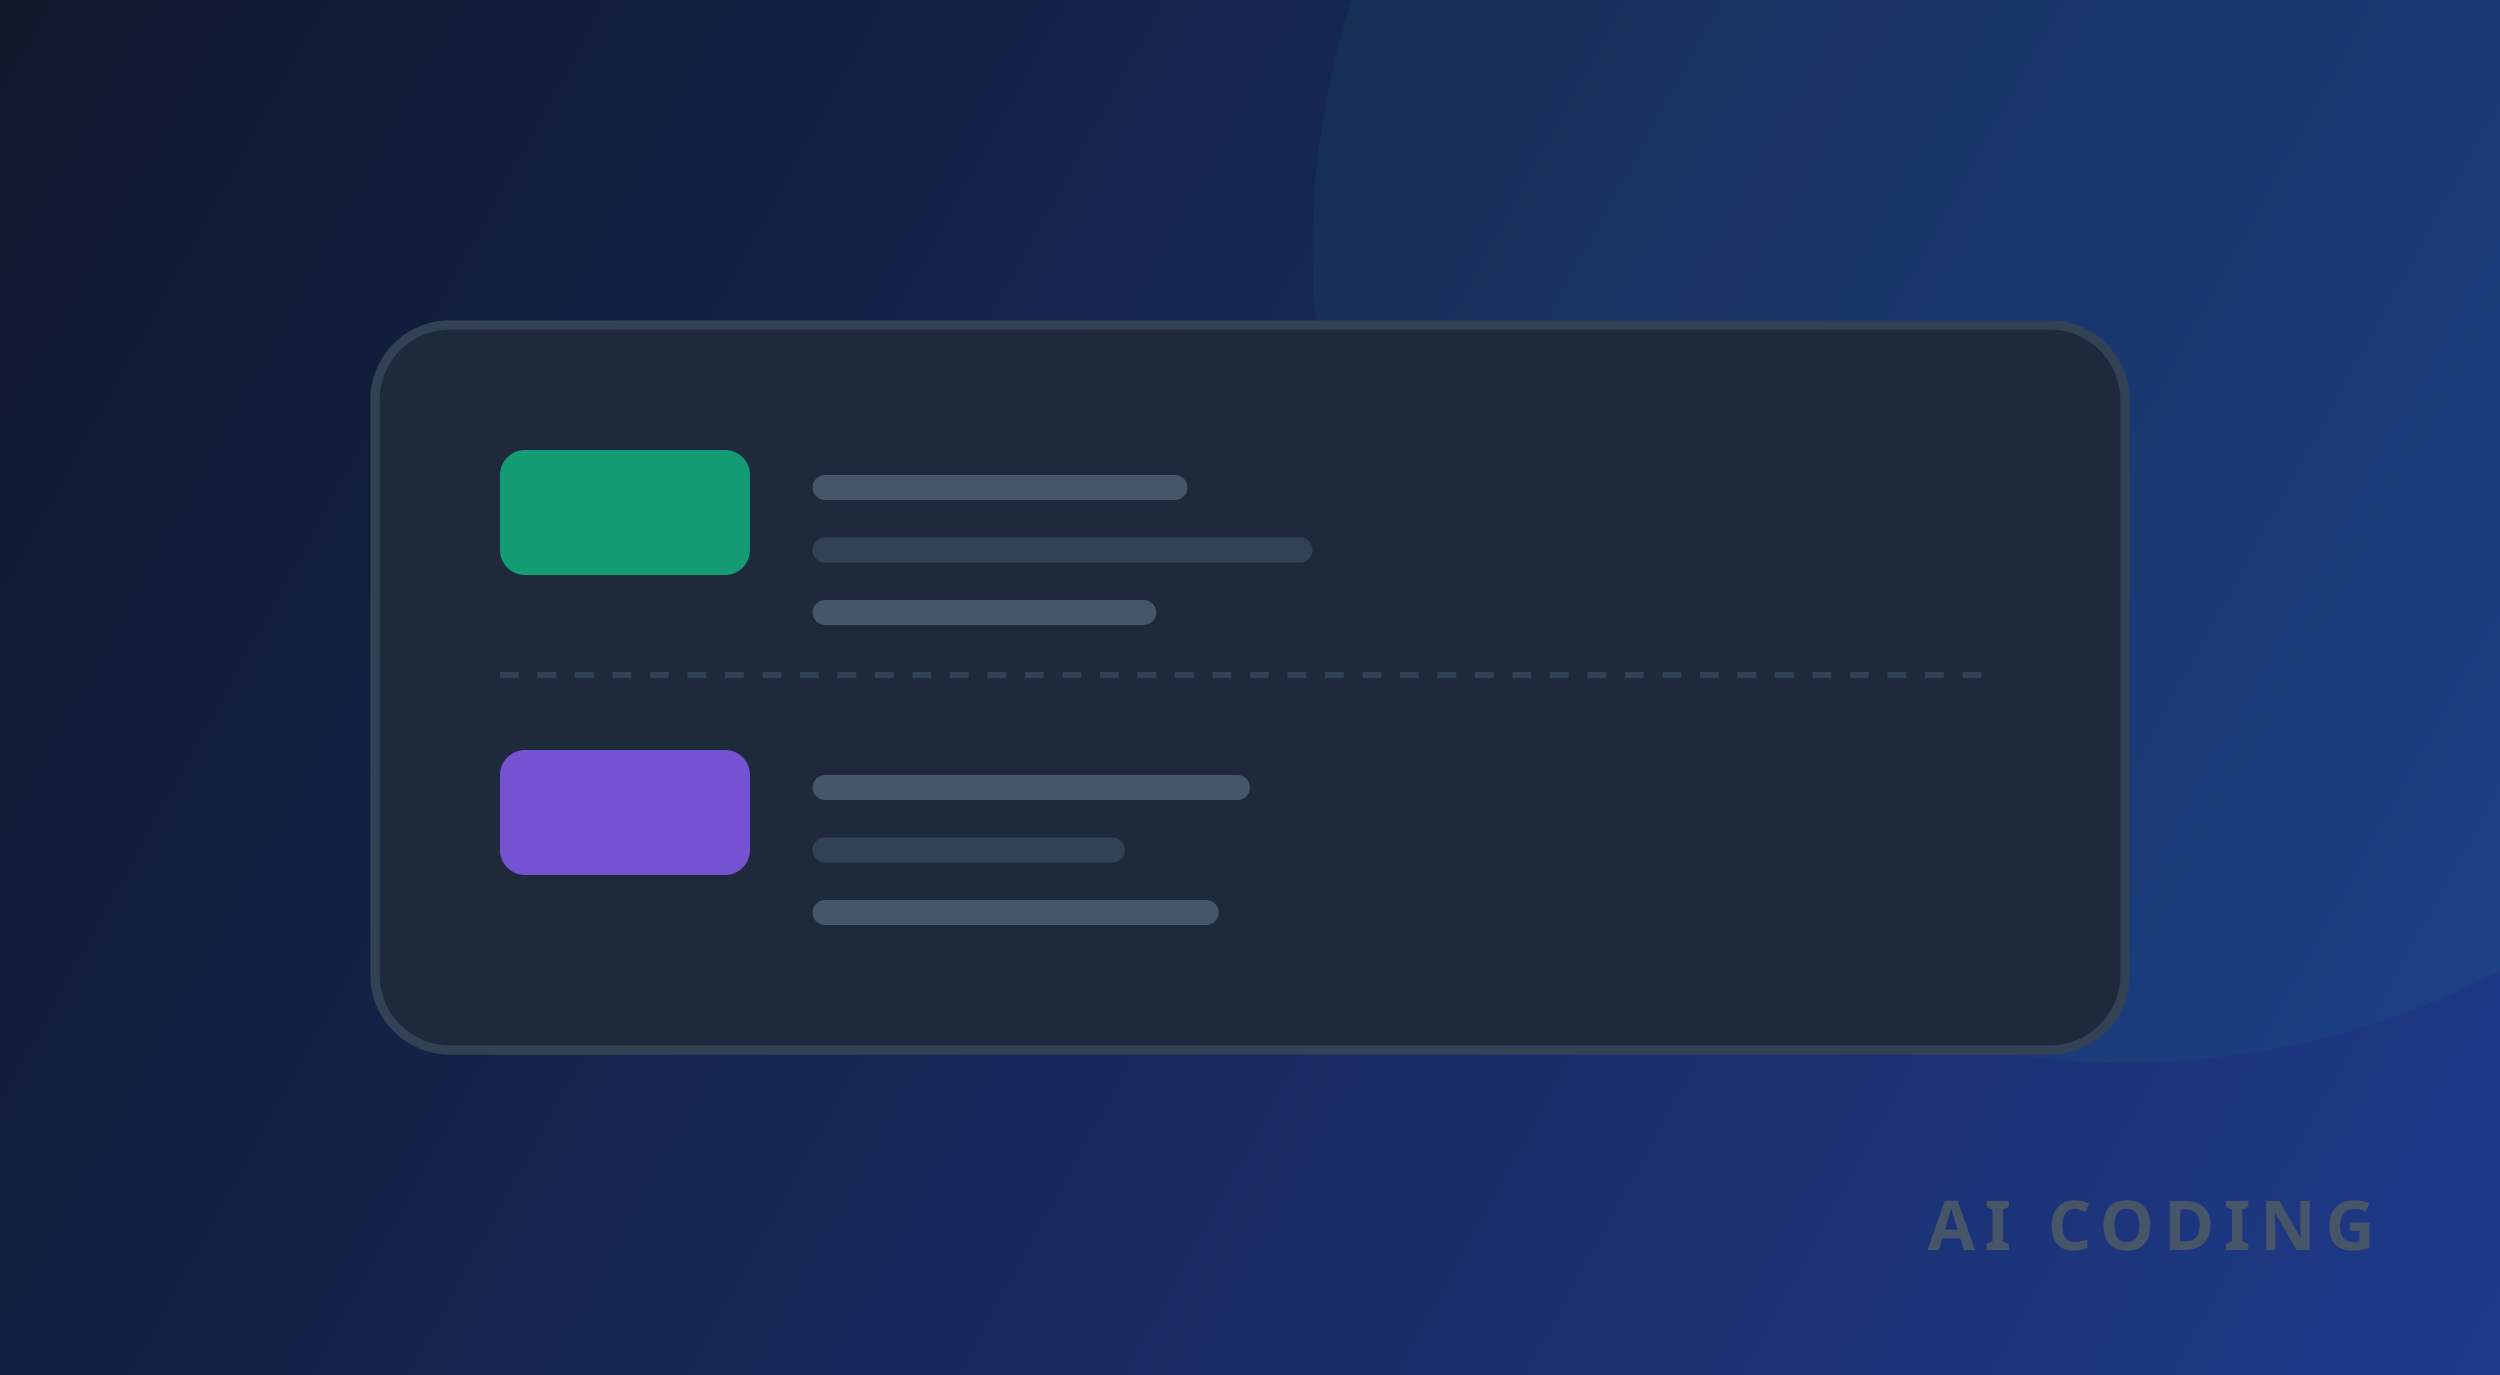
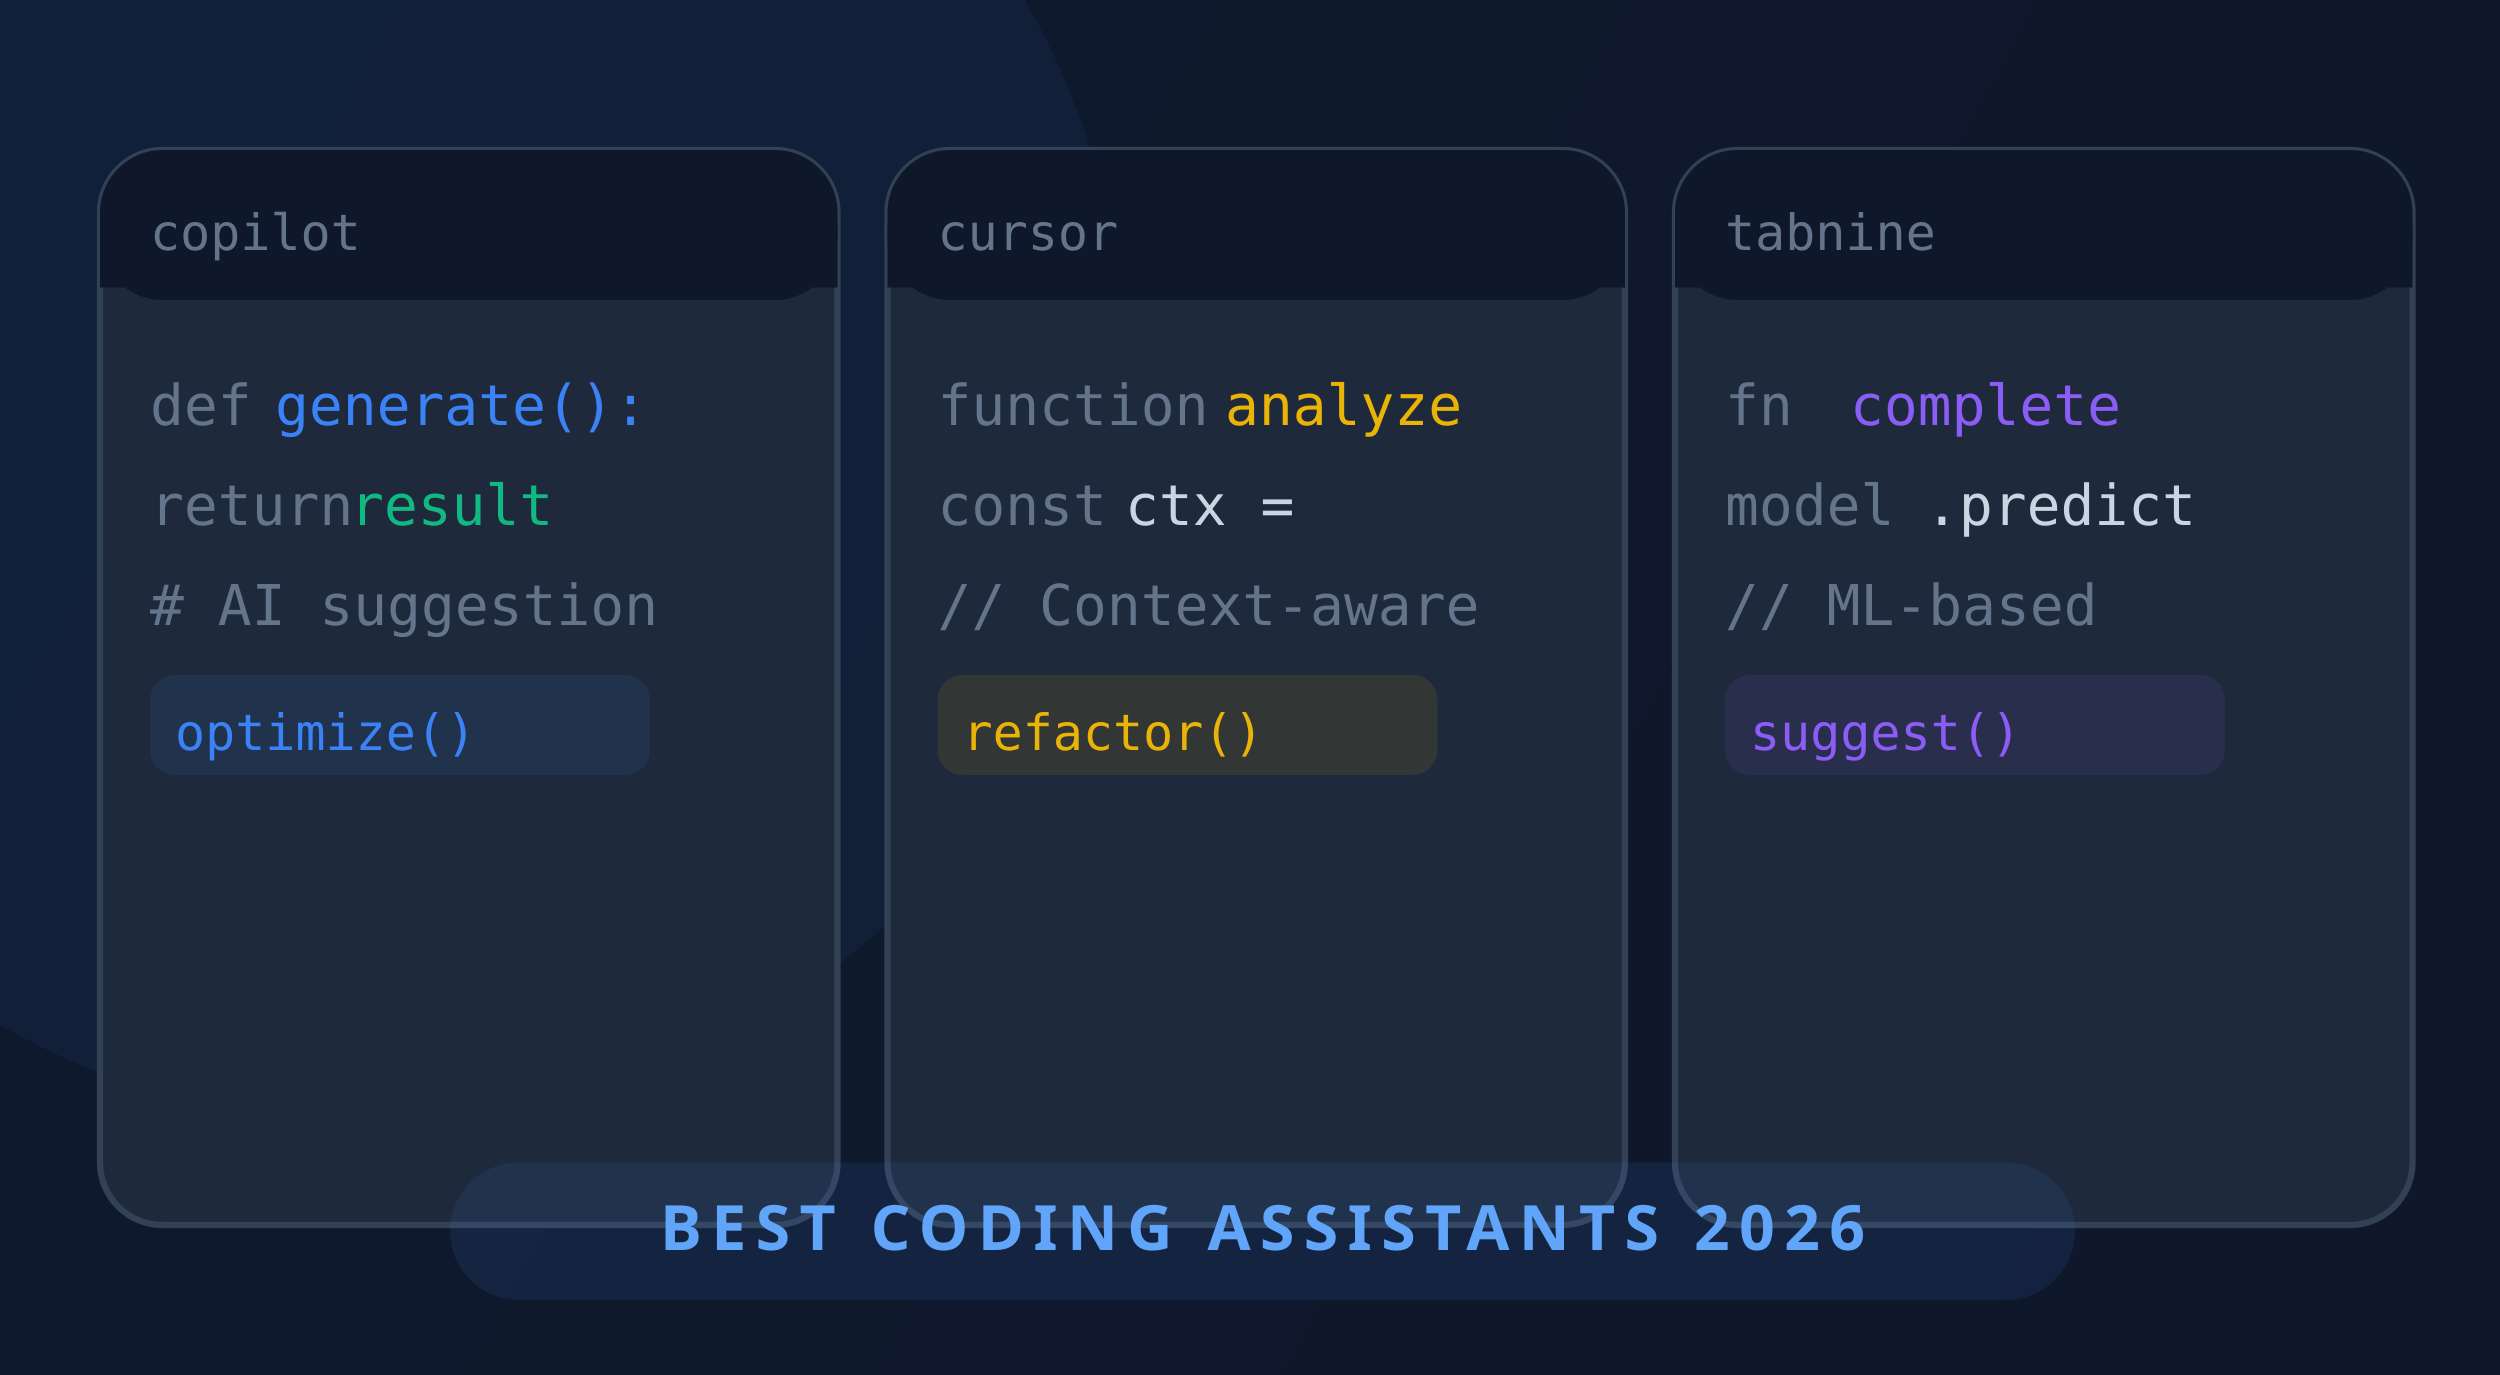
<svg xmlns="http://www.w3.org/2000/svg" viewBox="0 0 400 220" fill="none">
-   <rect width="400" height="220" fill="url(#cdBg)" />
  <defs>
-     <linearGradient id="cdBg" x1="0" y1="0" x2="400" y2="220" gradientUnits="userSpaceOnUse">
-       <stop stop-color="#0f172a" />
-       <stop offset="1" stop-color="#1e3a8a" />
+     <linearGradient id="cd2" x1="0" y1="0" x2="400" y2="220" gradientUnits="userSpaceOnUse">
+       <stop stop-color="#0f1a2e" />
+       <stop offset="1" stop-color="#0f172a" />
    </linearGradient>
  </defs>
-   <g opacity="0.06">
-     <circle cx="340" cy="40" r="130" fill="#10b981" />
-   </g>
-   <rect x="60" y="52" width="280" height="116" rx="12" fill="#1e293b" stroke="#334155" stroke-width="1.5" />
-   <rect x="80" y="72" width="40" height="20" rx="4" fill="#10b981" opacity="0.8" />
-   <rect x="130" y="76" width="60" height="4" rx="2" fill="#475569" />
-   <rect x="130" y="86" width="80" height="4" rx="2" fill="#334155" />
-   <rect x="130" y="96" width="55" height="4" rx="2" fill="#475569" />
-   <line x1="80" y1="108" x2="320" y2="108" stroke="#334155" stroke-width="1" stroke-dasharray="3 3" />
-   <rect x="80" y="120" width="40" height="20" rx="4" fill="#8b5cf6" opacity="0.8" />
-   <rect x="130" y="124" width="70" height="4" rx="2" fill="#475569" />
-   <rect x="130" y="134" width="50" height="4" rx="2" fill="#334155" />
-   <rect x="130" y="144" width="65" height="4" rx="2" fill="#475569" />
-   <text x="380" y="200" text-anchor="end" fill="#475569" font-family="system-ui" font-size="11" font-weight="700" letter-spacing="1.5">AI CODING</text>
+   <rect width="400" height="220" fill="url(#cd2)" />
+   <circle cx="60" cy="60" r="120" fill="#3b82f6" opacity="0.06" />
+   <rect x="16" y="24" width="118" height="172" rx="10" fill="#1e293b" stroke="#334155" stroke-width="1" />
+   <rect x="16" y="24" width="118" height="24" rx="10" fill="#0f172a" />
+   <rect x="16" y="36" width="118" height="10" rx="0" fill="#0f172a" />
+   <text x="24" y="40" fill="#64748b" font-size="8" font-family="monospace">copilot</text>
+   <text x="24" y="68" fill="#64748b" font-size="9" font-family="monospace">def</text>
+   <text x="44" y="68" fill="#3b82f6" font-size="9" font-family="monospace">generate():</text>
+   <text x="24" y="84" fill="#64748b" font-size="9" font-family="monospace">return</text>
+   <text x="56" y="84" fill="#10b981" font-size="9" font-family="monospace">result</text>
+   <text x="24" y="100" fill="#64748b" font-size="9" font-family="monospace"># AI suggestion</text>
+   <rect x="24" y="108" width="80" height="16" rx="4" fill="#3b82f6" opacity="0.1" />
+   <text x="28" y="120" fill="#3b82f6" font-size="8" font-family="monospace">optimize()</text>
+   <rect x="142" y="24" width="118" height="172" rx="10" fill="#1e293b" stroke="#334155" stroke-width="1" />
+   <rect x="142" y="24" width="118" height="24" rx="10" fill="#0f172a" />
+   <rect x="142" y="36" width="118" height="10" rx="0" fill="#0f172a" />
+   <text x="150" y="40" fill="#64748b" font-size="8" font-family="monospace">cursor</text>
+   <text x="150" y="68" fill="#64748b" font-size="9" font-family="monospace">function</text>
+   <text x="196" y="68" fill="#eab308" font-size="9" font-family="monospace">analyze</text>
+   <text x="150" y="84" fill="#64748b" font-size="9" font-family="monospace">const</text>
+   <text x="180" y="84" fill="#cbd5e1" font-size="9" font-family="monospace">ctx =</text>
+   <text x="150" y="100" fill="#64748b" font-size="9" font-family="monospace">// Context-aware</text>
+   <rect x="150" y="108" width="80" height="16" rx="4" fill="#eab308" opacity="0.1" />
+   <text x="154" y="120" fill="#eab308" font-size="8" font-family="monospace">refactor()</text>
+   <rect x="268" y="24" width="118" height="172" rx="10" fill="#1e293b" stroke="#334155" stroke-width="1" />
+   <rect x="268" y="24" width="118" height="24" rx="10" fill="#0f172a" />
+   <rect x="268" y="36" width="118" height="10" rx="0" fill="#0f172a" />
+   <text x="276" y="40" fill="#64748b" font-size="8" font-family="monospace">tabnine</text>
+   <text x="276" y="68" fill="#64748b" font-size="9" font-family="monospace">fn</text>
+   <text x="296" y="68" fill="#8b5cf6" font-size="9" font-family="monospace">complete</text>
+   <text x="276" y="84" fill="#64748b" font-size="9" font-family="monospace">model</text>
+   <text x="308" y="84" fill="#cbd5e1" font-size="9" font-family="monospace">.predict</text>
+   <text x="276" y="100" fill="#64748b" font-size="9" font-family="monospace">// ML-based</text>
+   <rect x="276" y="108" width="80" height="16" rx="4" fill="#8b5cf6" opacity="0.1" />
+   <text x="280" y="120" fill="#8b5cf6" font-size="8" font-family="monospace">suggest()</text>
+   <rect x="72" y="186" width="260" height="22" rx="11" fill="#3b82f6" opacity="0.1" />
+   <text x="202" y="200" text-anchor="middle" fill="#60a5fa" font-size="10" font-weight="800" font-family="system-ui" letter-spacing="1.5">BEST CODING ASSISTANTS 2026</text>
</svg>
